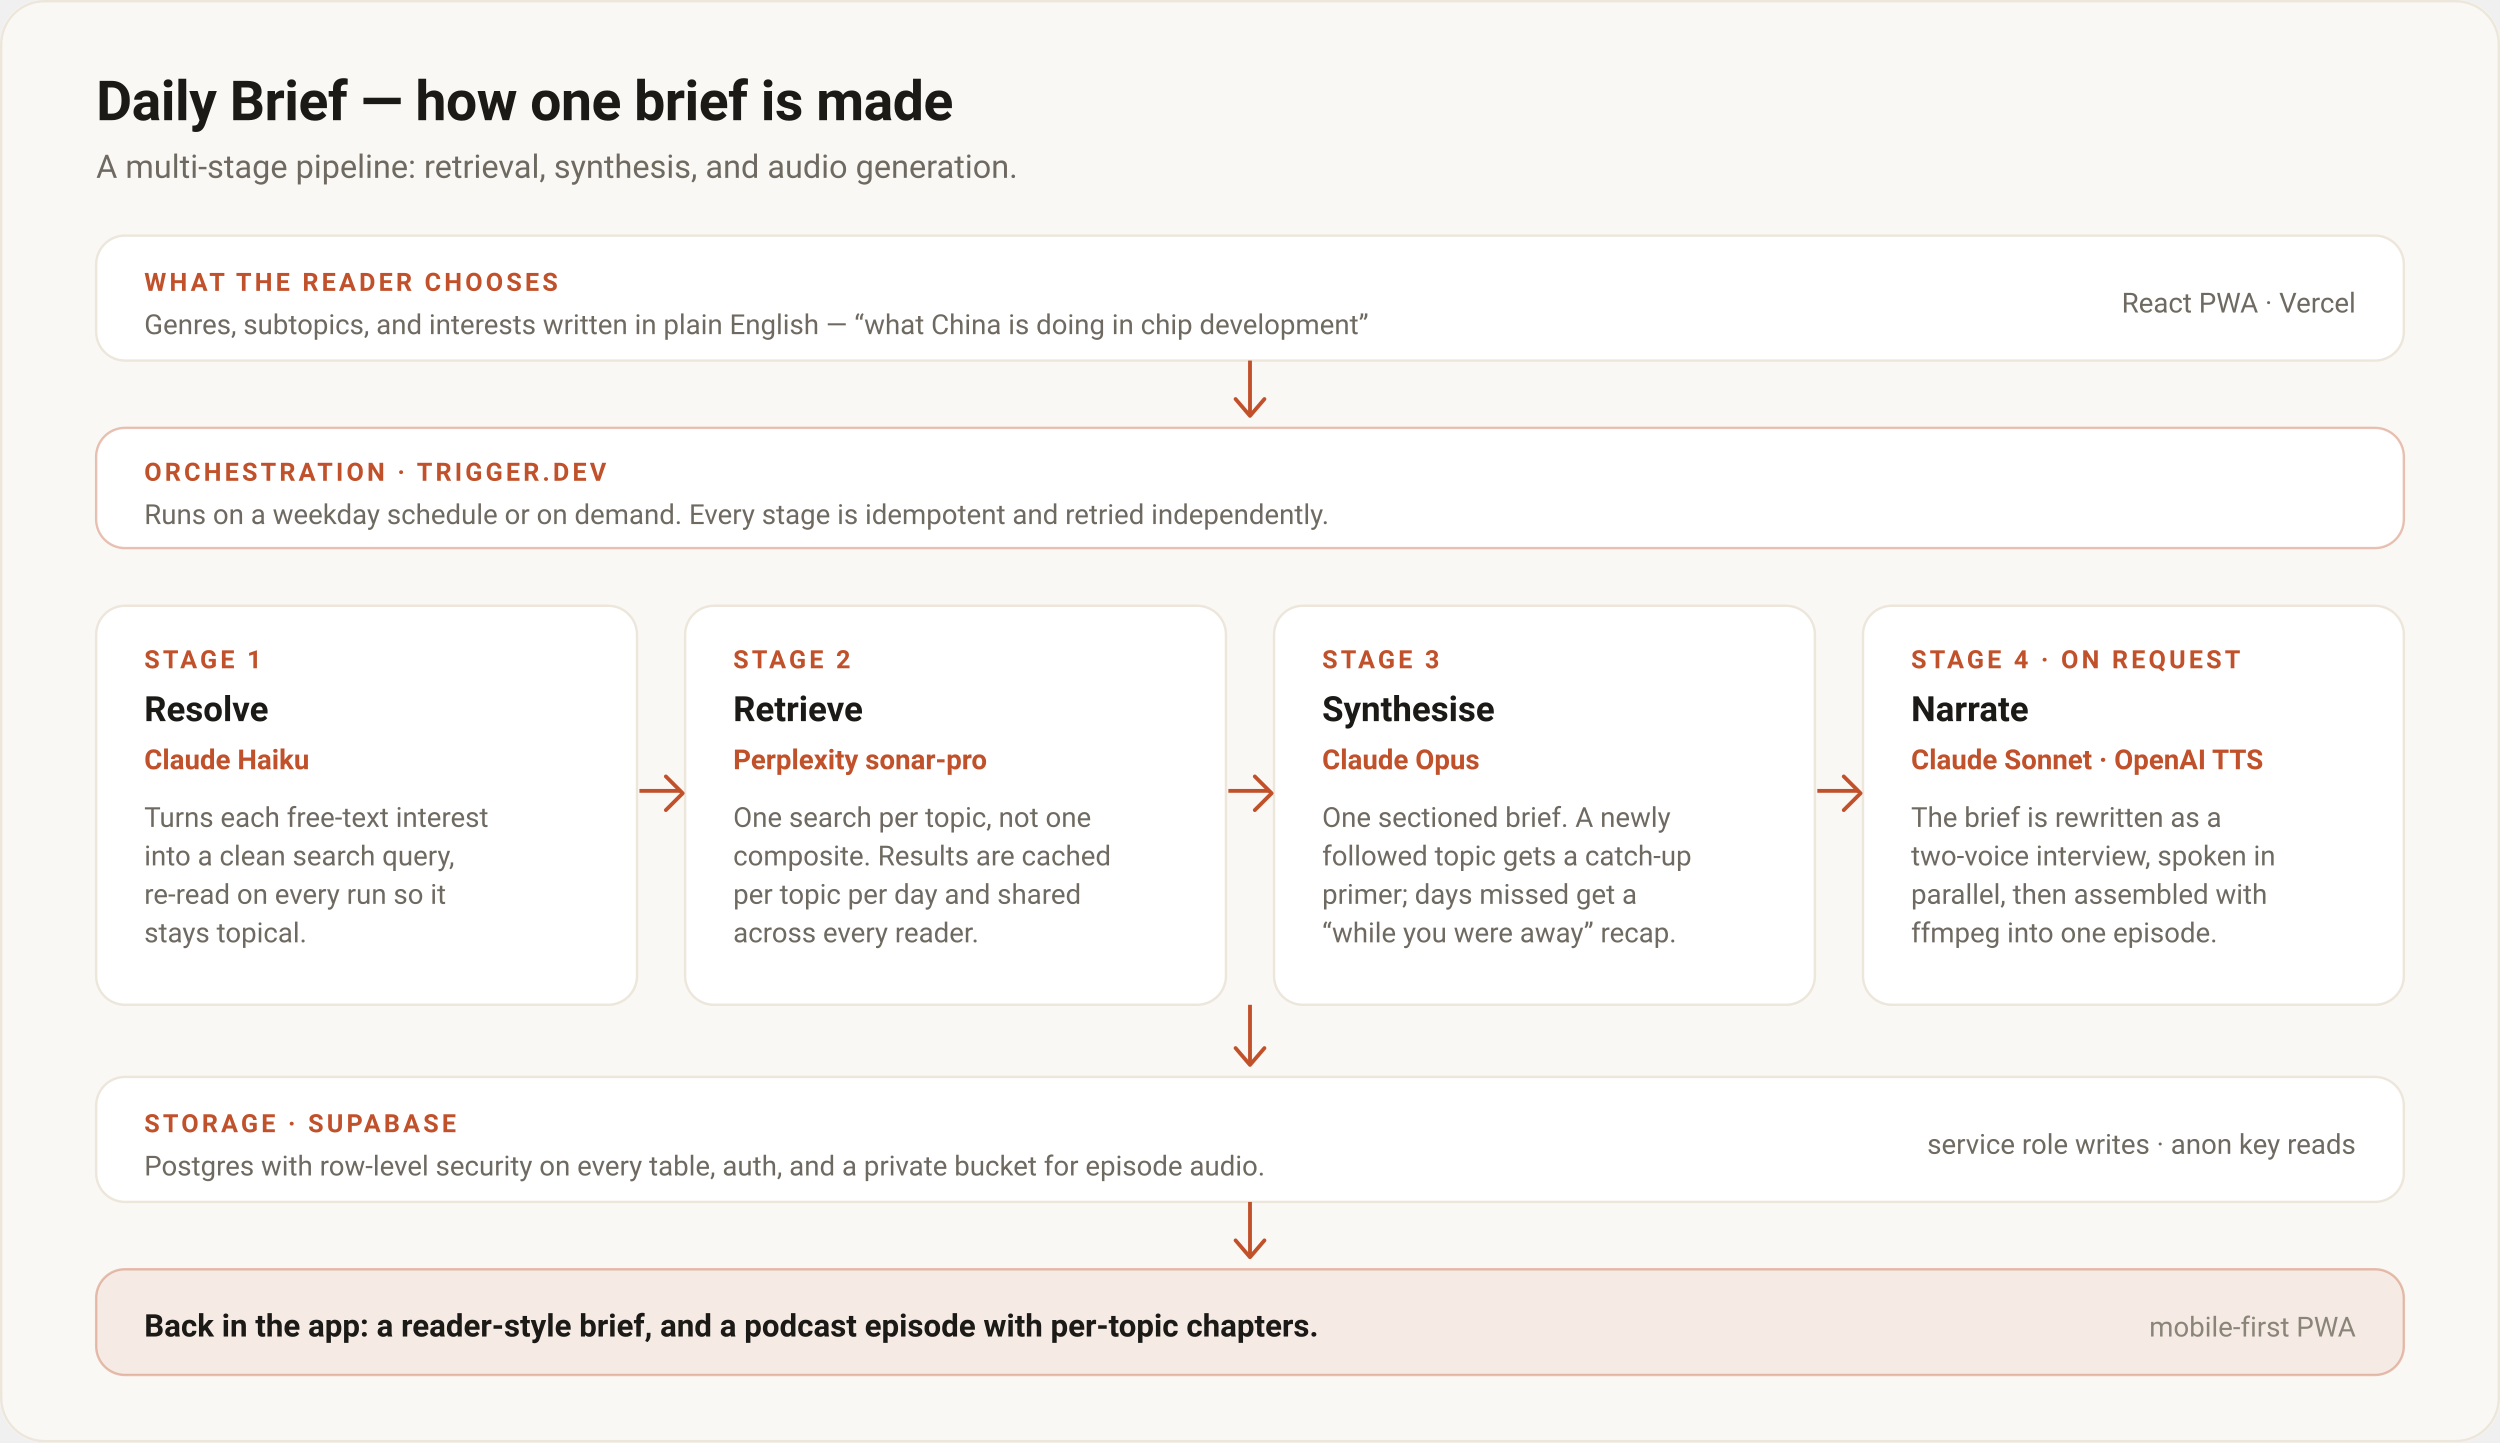
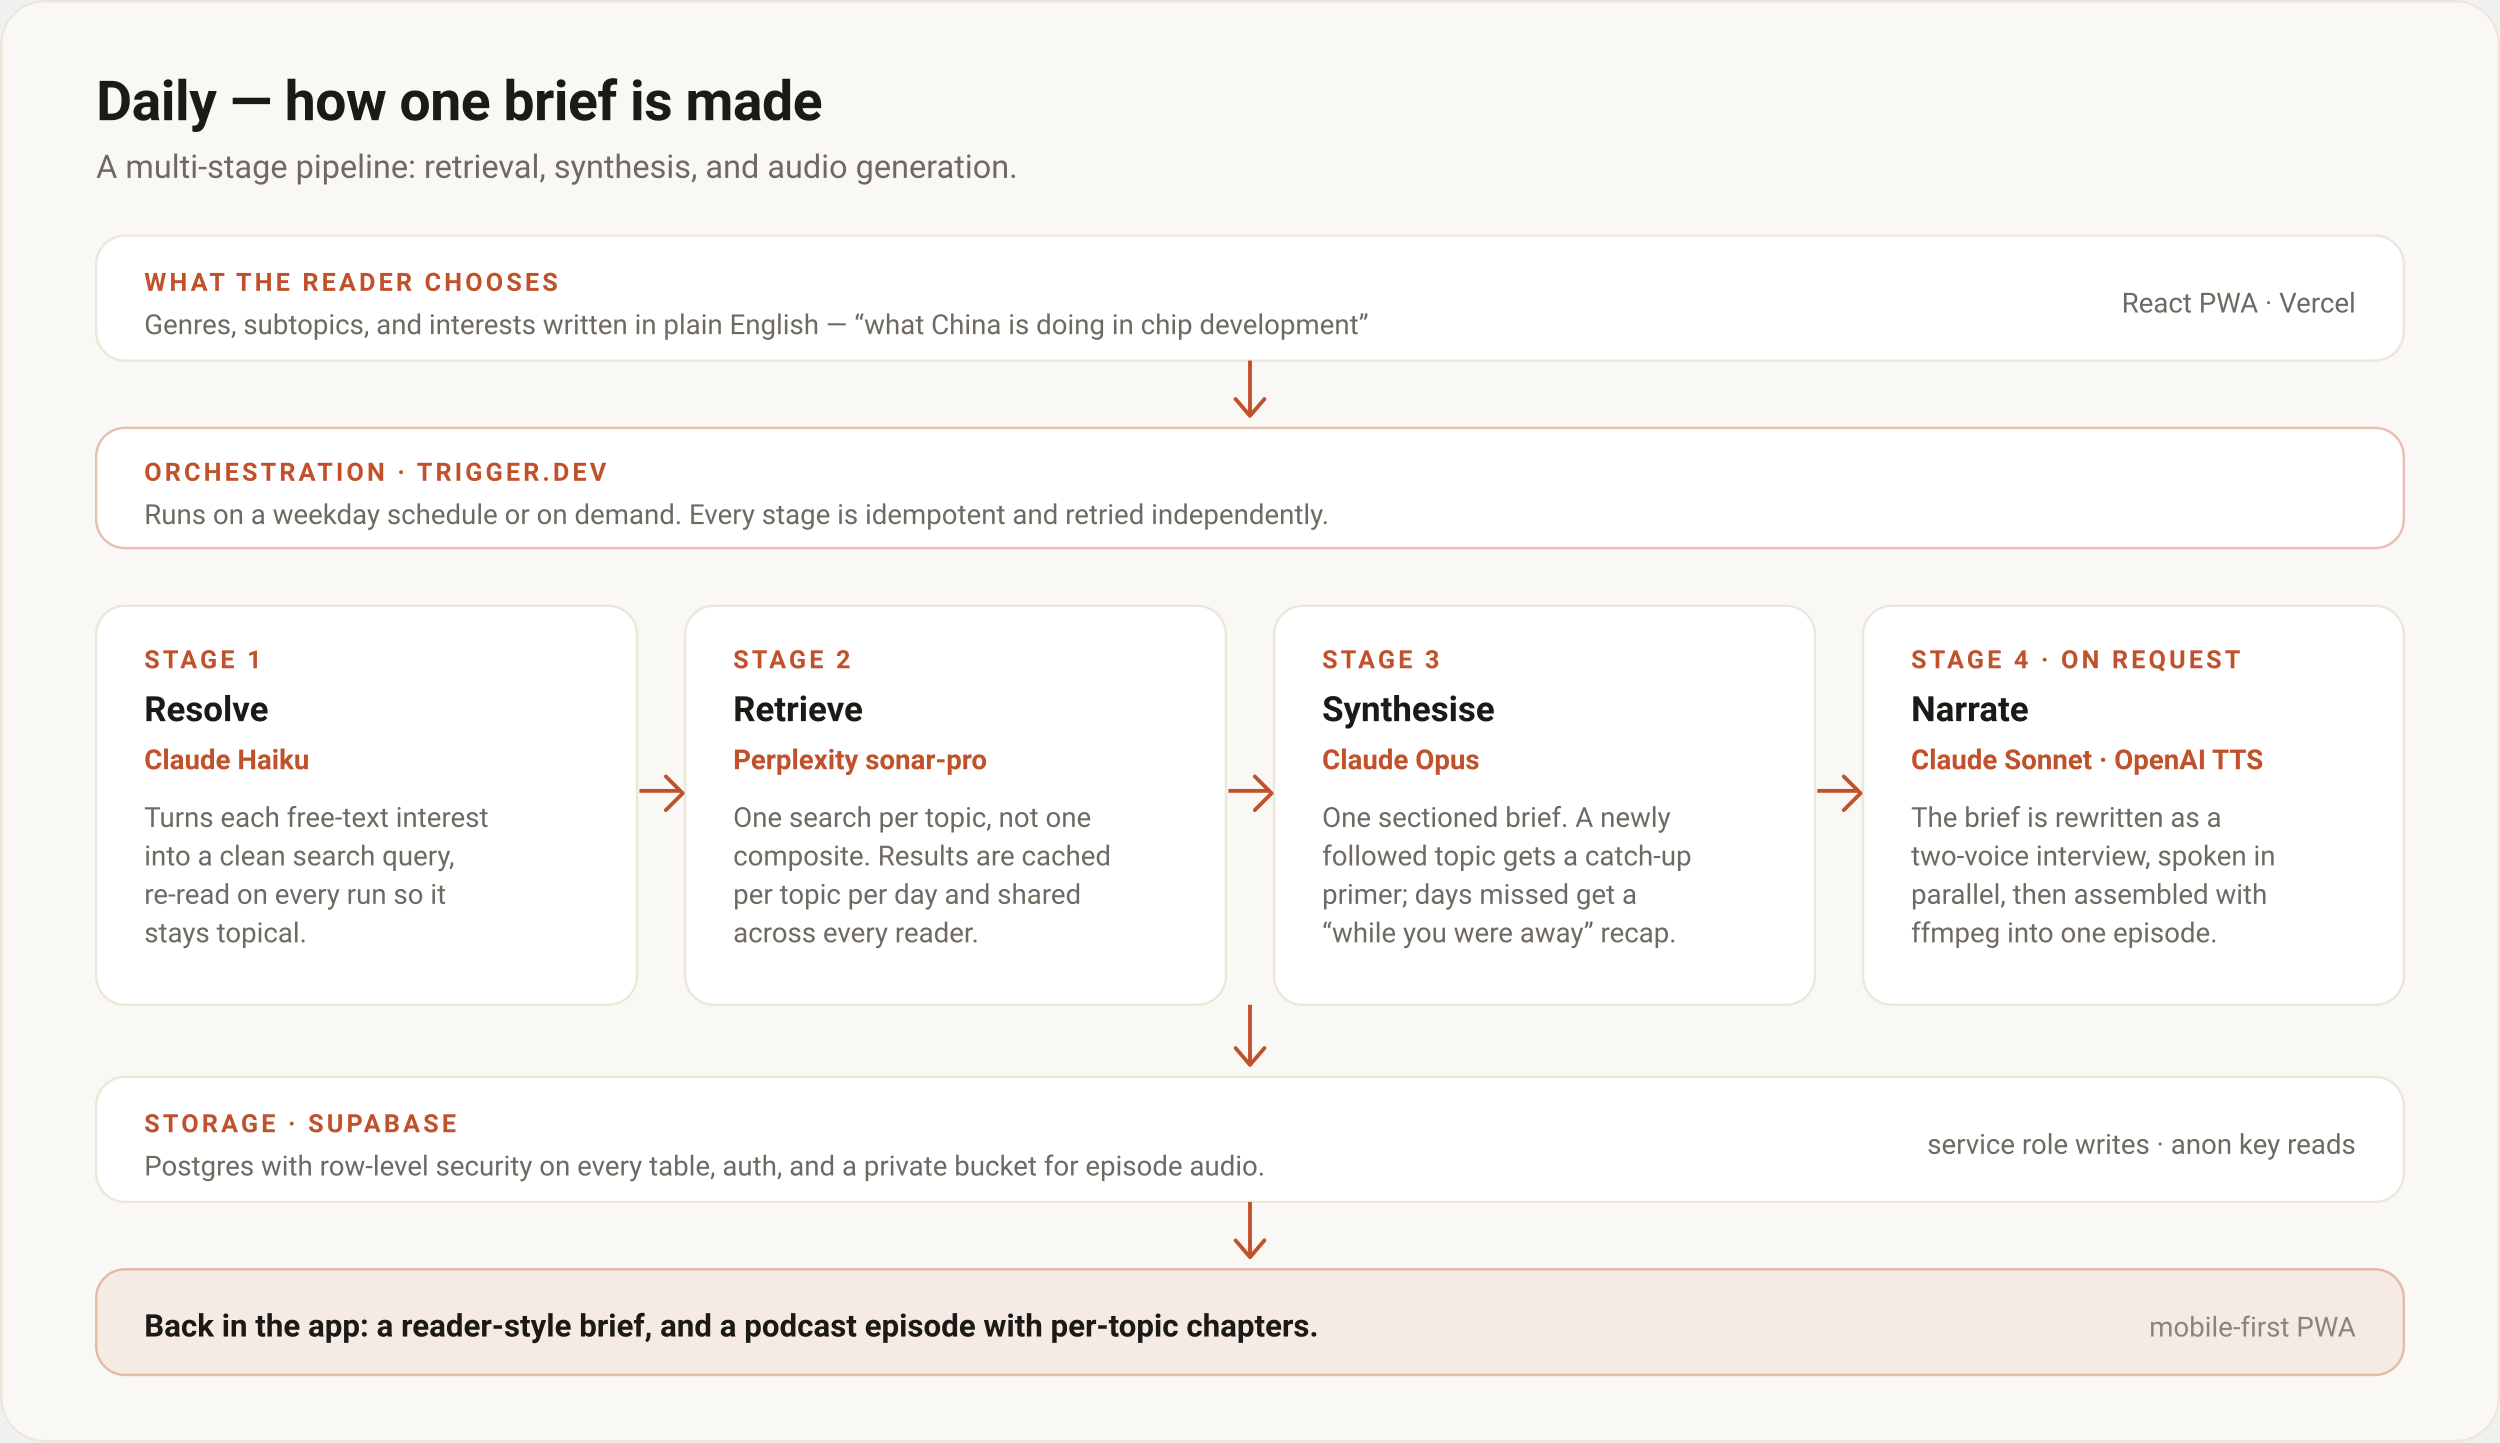
<svg xmlns="http://www.w3.org/2000/svg" viewBox="0 0 1040 600" width="1040" height="600" role="img" aria-labelledby="title desc">
  <style>
    .t   { font-family: system-ui, -apple-system, "Segoe UI", Roboto, sans-serif; }
    .h1  { font-size: 23px; font-weight: 700; fill: #1c1a17; letter-spacing: -0.2px; }
    .sub { font-size: 13.5px; fill: #6f6a61; }
    .band{ font-size: 13px; font-weight: 600; fill: #1c1a17; }
    .bandsm { font-size: 11.5px; fill: #6f6a61; }
    .kicker { font-size: 10.5px; font-weight: 700; fill: #c0512b; letter-spacing: 1.3px; }
    .stage { font-size: 14.5px; font-weight: 700; fill: #1c1a17; }
    .prov  { font-size: 11.5px; font-weight: 600; fill: #c0512b; }
    .body  { font-size: 11.5px; fill: #6f6a61; }
    .foot  { font-size: 11.5px; fill: #8a8579; }
  </style>
  <rect x="0" y="0" width="1040" height="600" rx="18" fill="#faf8f4" />
  <rect x="0.5" y="0.5" width="1039" height="599" rx="18" fill="none" stroke="#ece6db" />
-   <text class="t h1" x="40" y="50">Daily Brief — how one brief is made</text>
+   <text class="t h1" x="40" y="50">Daily — how one brief is made</text>
  <text class="t sub" x="40" y="74">A multi-stage pipeline: retrieval, synthesis, and audio generation.</text>
  <rect x="40" y="98" width="960" height="52" rx="12" fill="#ffffff" stroke="#ece6db" />
  <text class="t kicker" x="60" y="121">WHAT THE READER CHOOSES</text>
  <text class="t bandsm" x="60" y="139">Genres, subtopics, and interests written in plain English — “what China is doing in chip development”</text>
  <text class="t body" x="980" y="130" text-anchor="end">React PWA · Vercel</text>
  <path d="M520 150 L520 172" stroke="#c0512b" stroke-width="1.6" />
  <path d="M514 166 L520 173 L526 166" fill="none" stroke="#c0512b" stroke-width="1.6" stroke-linecap="round" stroke-linejoin="round" />
  <rect x="40" y="178" width="960" height="50" rx="12" fill="#ffffff" stroke="#c0512b" stroke-opacity="0.35" />
  <text class="t kicker" x="60" y="200">ORCHESTRATION · TRIGGER.DEV</text>
  <text class="t bandsm" x="60" y="218">Runs on a weekday schedule or on demand. Every stage is idempotent and retried independently.</text>
  <g>
    <rect x="40" y="252" width="225" height="166" rx="12" fill="#ffffff" stroke="#ece6db" />
    <text class="t kicker" x="60" y="278">STAGE 1</text>
    <text class="t stage" x="60" y="300">Resolve</text>
    <text class="t prov" x="60" y="320">Claude Haiku</text>
    <text class="t body" x="60" y="344">Turns each free-text interest</text>
    <text class="t body" x="60" y="360">into a clean search query,</text>
    <text class="t body" x="60" y="376">re-read on every run so it</text>
    <text class="t body" x="60" y="392">stays topical.</text>
  </g>
  <g>
    <rect x="285" y="252" width="225" height="166" rx="12" fill="#ffffff" stroke="#ece6db" />
    <text class="t kicker" x="305" y="278">STAGE 2</text>
    <text class="t stage" x="305" y="300">Retrieve</text>
    <text class="t prov" x="305" y="320">Perplexity sonar-pro</text>
    <text class="t body" x="305" y="344">One search per topic, not one</text>
    <text class="t body" x="305" y="360">composite. Results are cached</text>
    <text class="t body" x="305" y="376">per topic per day and shared</text>
    <text class="t body" x="305" y="392">across every reader.</text>
  </g>
  <g>
    <rect x="530" y="252" width="225" height="166" rx="12" fill="#ffffff" stroke="#ece6db" />
    <text class="t kicker" x="550" y="278">STAGE 3</text>
    <text class="t stage" x="550" y="300">Synthesise</text>
    <text class="t prov" x="550" y="320">Claude Opus</text>
    <text class="t body" x="550" y="344">One sectioned brief. A newly</text>
    <text class="t body" x="550" y="360">followed topic gets a catch-up</text>
    <text class="t body" x="550" y="376">primer; days missed get a</text>
    <text class="t body" x="550" y="392">“while you were away” recap.</text>
  </g>
  <g>
    <rect x="775" y="252" width="225" height="166" rx="12" fill="#ffffff" stroke="#ece6db" />
    <text class="t kicker" x="795" y="278">STAGE 4 · ON REQUEST</text>
    <text class="t stage" x="795" y="300">Narrate</text>
    <text class="t prov" x="795" y="320">Claude Sonnet · OpenAI TTS</text>
    <text class="t body" x="795" y="344">The brief is rewritten as a</text>
    <text class="t body" x="795" y="360">two-voice interview, spoken in</text>
    <text class="t body" x="795" y="376">parallel, then assembled with</text>
    <text class="t body" x="795" y="392">ffmpeg into one episode.</text>
  </g>
  <path d="M266 329 L283 329" stroke="#c0512b" stroke-width="1.6" />
  <path d="M277 323 L284 330 L277 337" fill="none" stroke="#c0512b" stroke-width="1.6" stroke-linecap="round" stroke-linejoin="round" />
  <path d="M511 329 L528 329" stroke="#c0512b" stroke-width="1.6" />
  <path d="M522 323 L529 330 L522 337" fill="none" stroke="#c0512b" stroke-width="1.6" stroke-linecap="round" stroke-linejoin="round" />
  <path d="M756 329 L773 329" stroke="#c0512b" stroke-width="1.6" />
  <path d="M767 323 L774 330 L767 337" fill="none" stroke="#c0512b" stroke-width="1.6" stroke-linecap="round" stroke-linejoin="round" />
  <path d="M520 418 L520 442" stroke="#c0512b" stroke-width="1.6" />
  <path d="M514 436 L520 443 L526 436" fill="none" stroke="#c0512b" stroke-width="1.6" stroke-linecap="round" stroke-linejoin="round" />
  <rect x="40" y="448" width="960" height="52" rx="12" fill="#ffffff" stroke="#ece6db" />
  <text class="t kicker" x="60" y="471">STORAGE · SUPABASE</text>
  <text class="t bandsm" x="60" y="489">Postgres with row-level security on every table, auth, and a private bucket for episode audio.</text>
  <text class="t body" x="980" y="480" text-anchor="end">service role writes · anon key reads</text>
  <path d="M520 500 L520 522" stroke="#c0512b" stroke-width="1.6" />
  <path d="M514 516 L520 523 L526 516" fill="none" stroke="#c0512b" stroke-width="1.6" stroke-linecap="round" stroke-linejoin="round" />
  <rect x="40" y="528" width="960" height="44" rx="12" fill="#c0512b" fill-opacity="0.08" stroke="#c0512b" stroke-opacity="0.35" />
  <text class="t band" x="60" y="556">Back in the app: a reader-style brief, and a podcast episode with per-topic chapters.</text>
  <text class="t foot" x="980" y="556" text-anchor="end">mobile-first PWA</text>
</svg>
